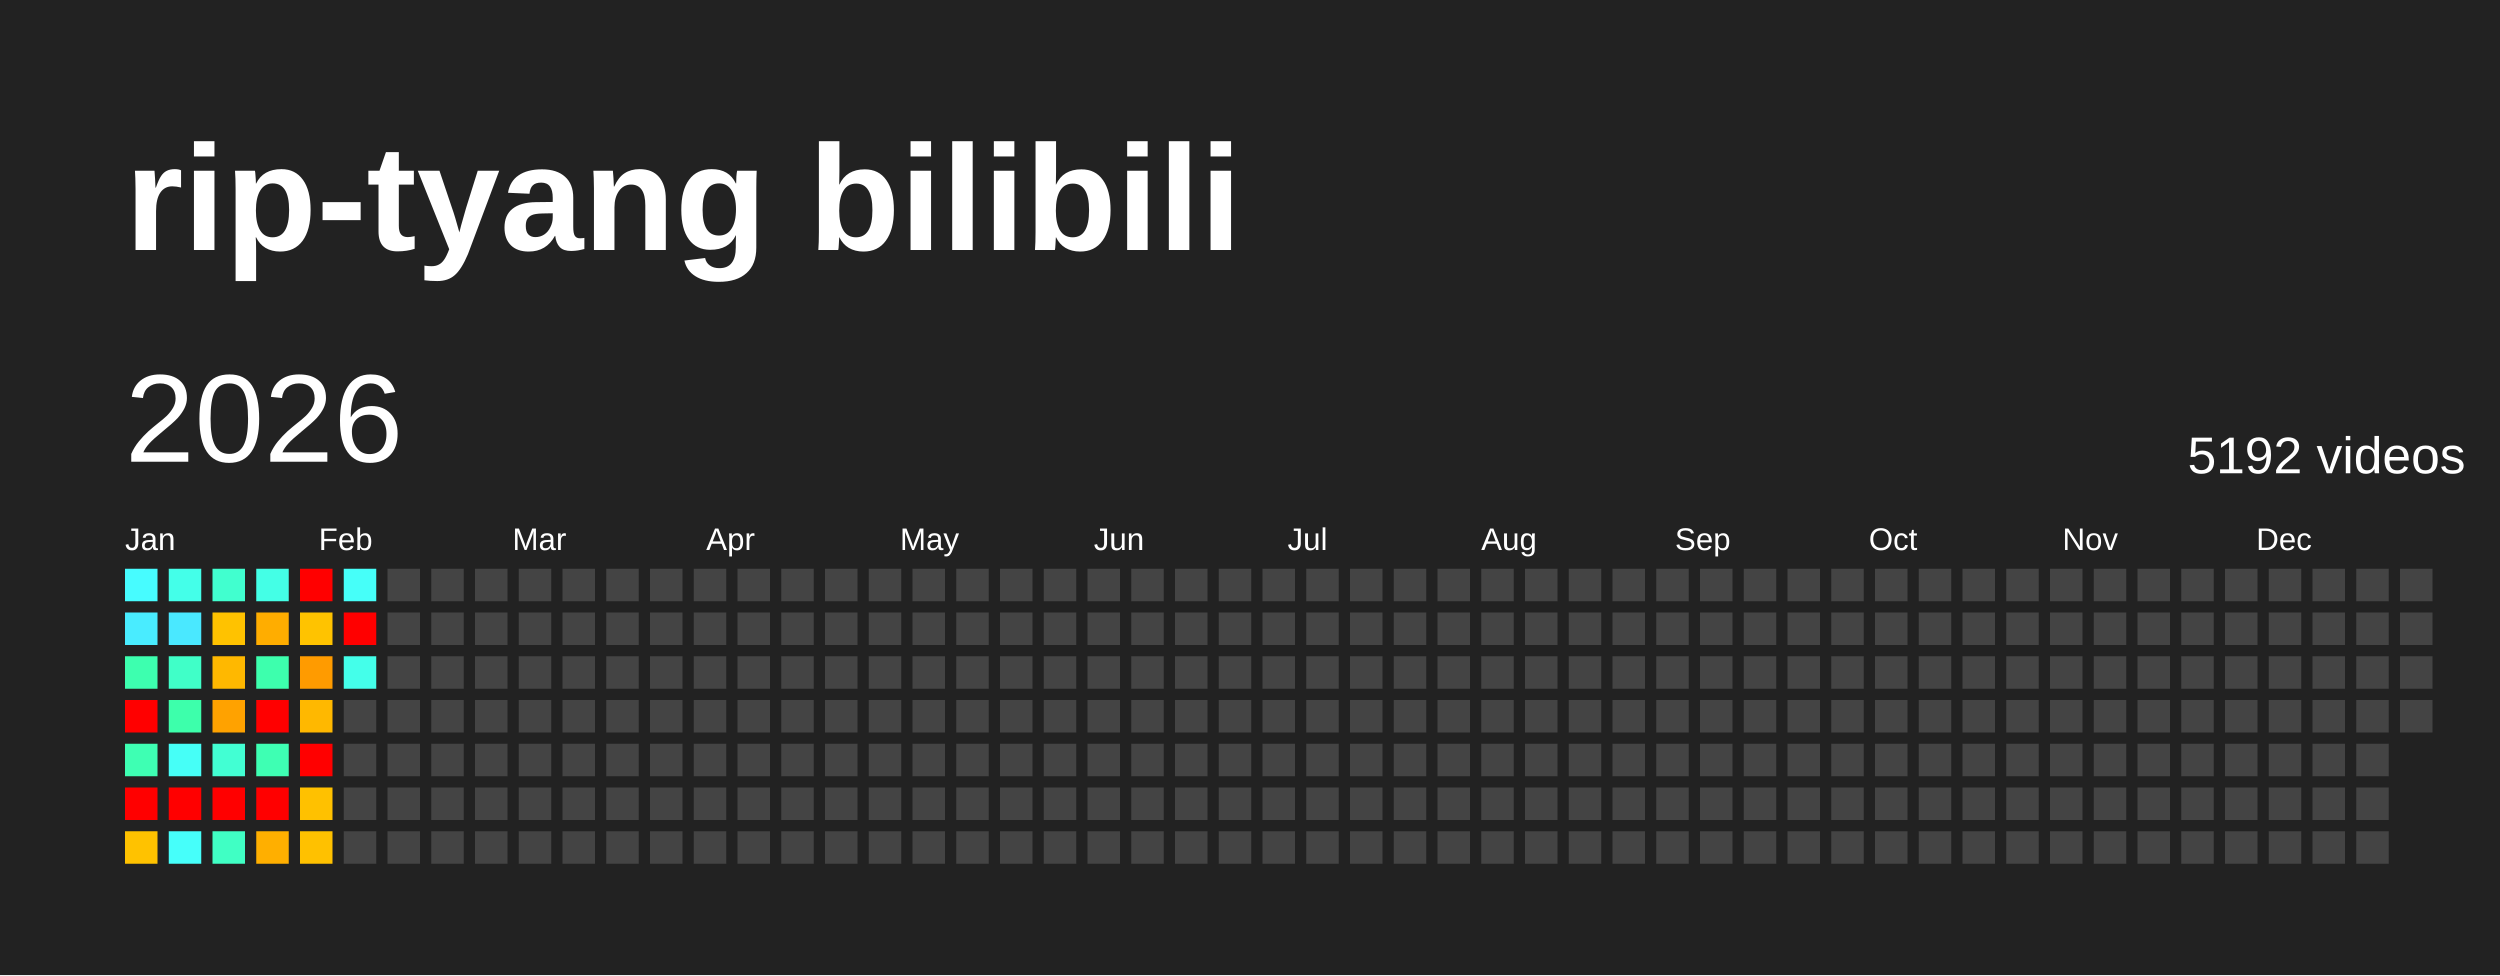
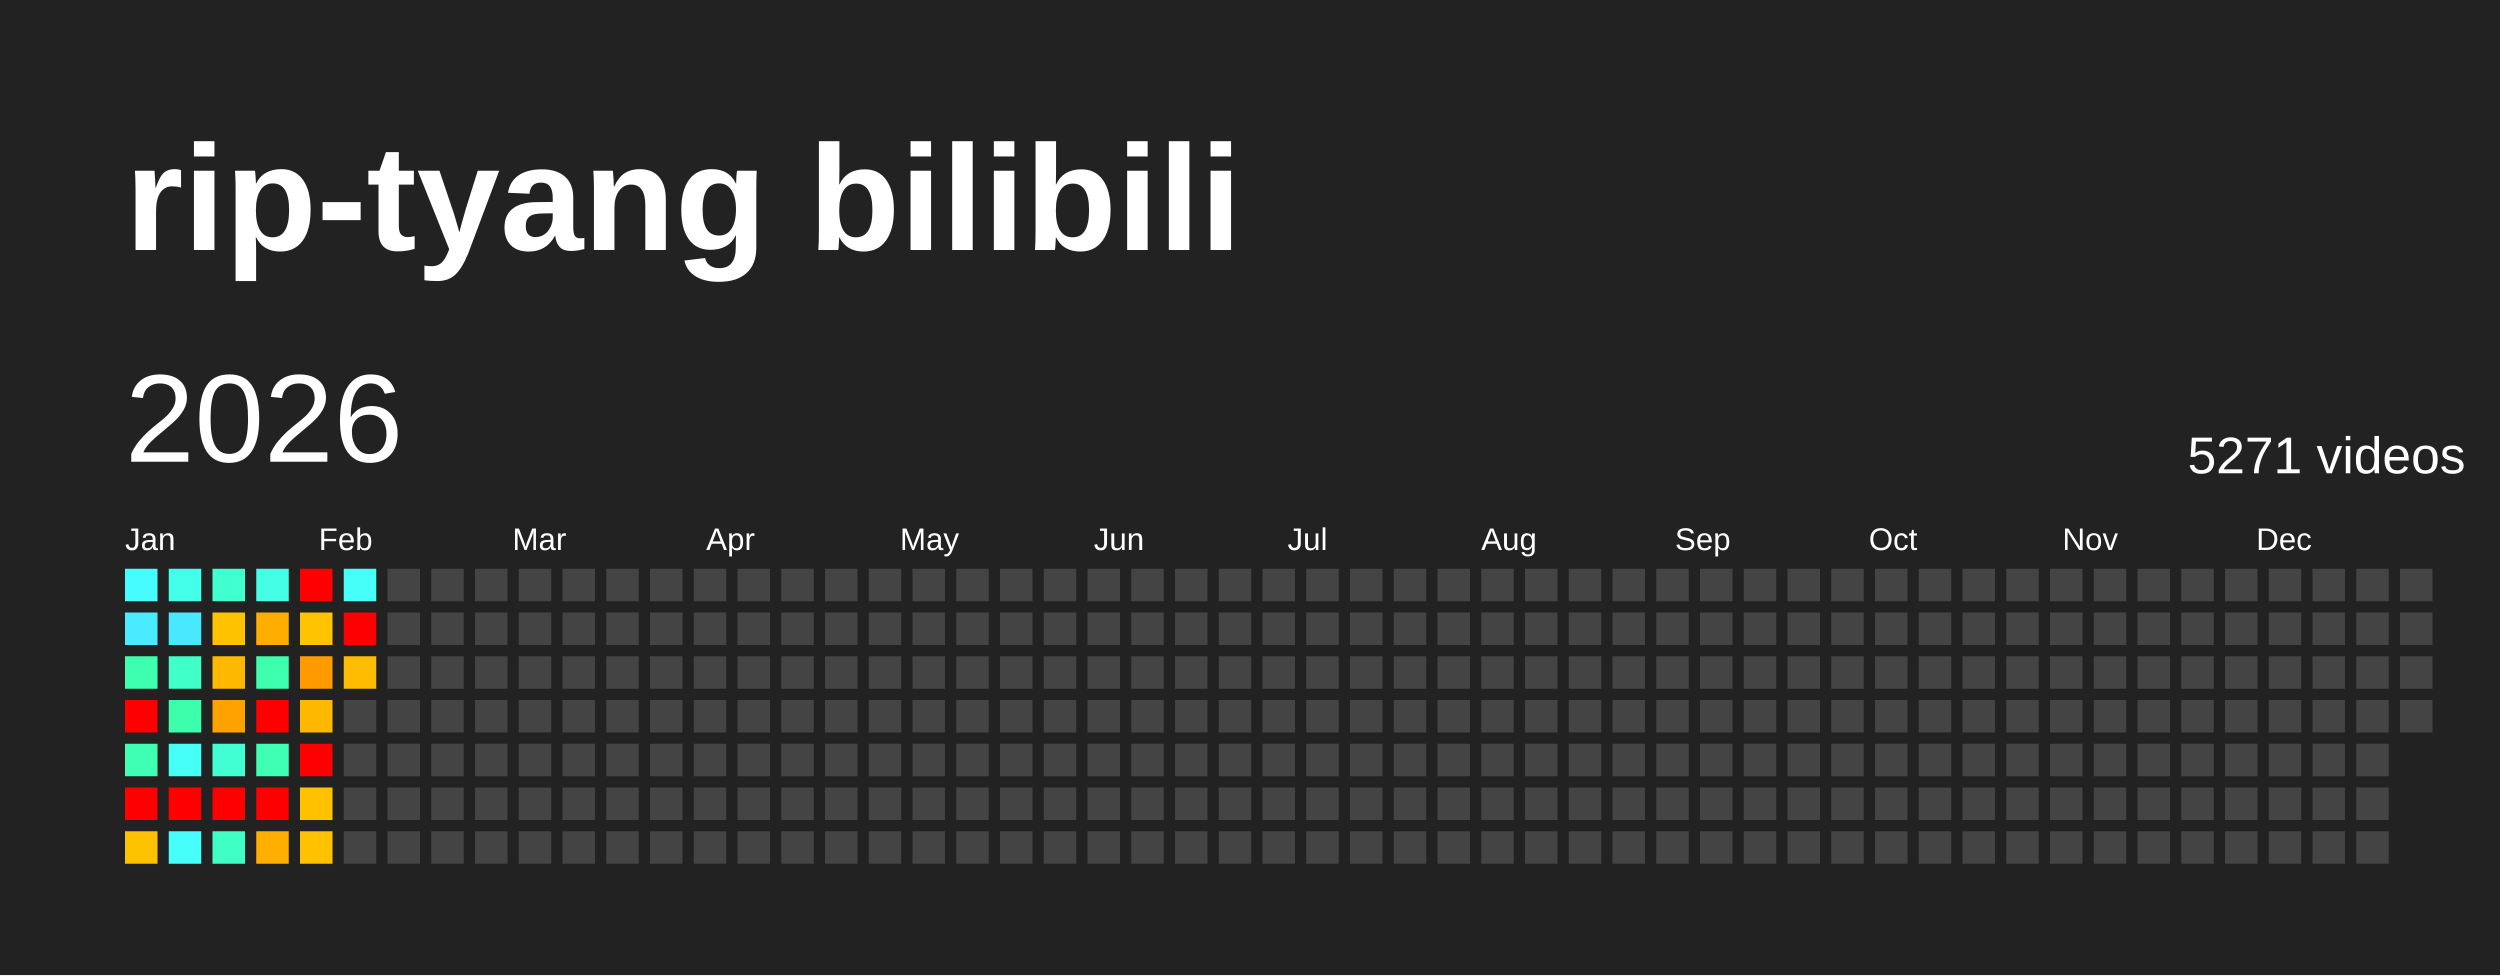
<svg xmlns="http://www.w3.org/2000/svg" baseProfile="full" height="78mm" version="1.1" viewBox="0,0,200,78" width="200mm">
  <defs />
  <rect fill="#222222" height="78" width="200" x="0" y="0" />
  <text fill="#FFFFFF" style="font-size:12px; font-family:Arial; font-weight:bold;" x="10" y="20">rip-tyang bilibili</text>
  <text dominant-baseline="hanging" fill="#FFFFFF" style="font-size:10.0px; font-family:Arial;" x="10" y="30">2026</text>
-   <text dominant-baseline="hanging" fill="#FFFFFF" style="font-size:4.125px; font-family:Arial;" x="175" y="35">5192 videos</text>
+   <text dominant-baseline="hanging" fill="#FFFFFF" style="font-size:4.125px; font-family:Arial;" x="175" y="35">5271 videos</text>
  <text fill="#FFFFFF" style="font-size:2.5px; font-family:Arial" x="10.0" y="44">Jan</text>
  <text fill="#FFFFFF" style="font-size:2.5px; font-family:Arial" x="25.5" y="44">Feb</text>
  <text fill="#FFFFFF" style="font-size:2.5px; font-family:Arial" x="41.0" y="44">Mar</text>
  <text fill="#FFFFFF" style="font-size:2.5px; font-family:Arial" x="56.5" y="44">Apr</text>
  <text fill="#FFFFFF" style="font-size:2.5px; font-family:Arial" x="72.0" y="44">May</text>
  <text fill="#FFFFFF" style="font-size:2.5px; font-family:Arial" x="87.5" y="44">Jun</text>
  <text fill="#FFFFFF" style="font-size:2.5px; font-family:Arial" x="103.0" y="44">Jul</text>
  <text fill="#FFFFFF" style="font-size:2.5px; font-family:Arial" x="118.5" y="44">Aug</text>
  <text fill="#FFFFFF" style="font-size:2.5px; font-family:Arial" x="134.0" y="44">Sep</text>
  <text fill="#FFFFFF" style="font-size:2.5px; font-family:Arial" x="149.5" y="44">Oct</text>
  <text fill="#FFFFFF" style="font-size:2.5px; font-family:Arial" x="165.0" y="44">Nov</text>
  <text fill="#FFFFFF" style="font-size:2.5px; font-family:Arial" x="180.5" y="44">Dec</text>
  <rect fill="#47fcff" height="2.6" width="2.6" x="10.0" y="45.5" />
  <rect fill="#49ecff" height="2.6" width="2.6" x="10.0" y="49.0" />
  <rect fill="#3dffaf" height="2.6" width="2.6" x="10.0" y="52.5" />
  <rect fill="red" height="2.6" width="2.6" x="10.0" y="56.0" />
  <rect fill="#3effb3" height="2.6" width="2.6" x="10.0" y="59.5" />
  <rect fill="red" height="2.6" width="2.6" x="10.0" y="63.0" />
  <rect fill="#ffc200" height="2.6" width="2.6" x="10.0" y="66.5" />
  <rect fill="#44ffe9" height="2.6" width="2.6" x="13.5" y="45.5" />
  <rect fill="#4ae8ff" height="2.6" width="2.6" x="13.5" y="49.0" />
  <rect fill="#40ffc8" height="2.6" width="2.6" x="13.5" y="52.5" />
  <rect fill="#3dffab" height="2.6" width="2.6" x="13.5" y="56.0" />
  <rect fill="#46fff7" height="2.6" width="2.6" x="13.5" y="59.5" />
  <rect fill="red" height="2.6" width="2.6" x="13.5" y="63.0" />
  <rect fill="#46fffa" height="2.6" width="2.6" x="13.5" y="66.5" />
  <rect fill="#41ffcf" height="2.6" width="2.6" x="17.0" y="45.5" />
  <rect fill="#ffc200" height="2.6" width="2.6" x="17.0" y="49.0" />
  <rect fill="#ffb800" height="2.6" width="2.6" x="17.0" y="52.5" />
  <rect fill="#ffa200" height="2.6" width="2.6" x="17.0" y="56.0" />
  <rect fill="#42ffd3" height="2.6" width="2.6" x="17.0" y="59.5" />
  <rect fill="red" height="2.6" width="2.6" x="17.0" y="63.0" />
  <rect fill="#40ffc4" height="2.6" width="2.6" x="17.0" y="66.5" />
  <rect fill="#44ffe6" height="2.6" width="2.6" x="20.5" y="45.5" />
  <rect fill="#ffad00" height="2.6" width="2.6" x="20.5" y="49.0" />
  <rect fill="#3dffad" height="2.6" width="2.6" x="20.5" y="52.5" />
  <rect fill="red" height="2.6" width="2.6" x="20.5" y="56.0" />
  <rect fill="#3effb3" height="2.6" width="2.6" x="20.5" y="59.5" />
  <rect fill="red" height="2.6" width="2.6" x="20.5" y="63.0" />
  <rect fill="#ffaf00" height="2.6" width="2.6" x="20.5" y="66.5" />
  <rect fill="red" height="2.6" width="2.6" x="24.0" y="45.5" />
  <rect fill="#ffc300" height="2.6" width="2.6" x="24.0" y="49.0" />
  <rect fill="#ff9b00" height="2.6" width="2.6" x="24.0" y="52.5" />
  <rect fill="#ffb800" height="2.6" width="2.6" x="24.0" y="56.0" />
  <rect fill="red" height="2.6" width="2.6" x="24.0" y="59.5" />
  <rect fill="#ffc100" height="2.6" width="2.6" x="24.0" y="63.0" />
  <rect fill="#ffc100" height="2.6" width="2.6" x="24.0" y="66.5" />
  <rect fill="#46fff9" height="2.6" width="2.6" x="27.5" y="45.5" />
  <rect fill="red" height="2.6" width="2.6" x="27.5" y="49.0" />
-   <rect fill="#44ffea" height="2.6" width="2.6" x="27.5" y="52.5" />
+   <rect fill="#ffbc00" height="2.6" width="2.6" x="27.5" y="52.5" />
  <rect fill="#444444" height="2.6" width="2.6" x="27.5" y="56.0" />
  <rect fill="#444444" height="2.6" width="2.6" x="27.5" y="59.5" />
  <rect fill="#444444" height="2.6" width="2.6" x="27.5" y="63.0" />
  <rect fill="#444444" height="2.6" width="2.6" x="27.5" y="66.5" />
  <rect fill="#444444" height="2.6" width="2.6" x="31.0" y="45.5" />
  <rect fill="#444444" height="2.6" width="2.6" x="31.0" y="49.0" />
  <rect fill="#444444" height="2.6" width="2.6" x="31.0" y="52.5" />
  <rect fill="#444444" height="2.6" width="2.6" x="31.0" y="56.0" />
  <rect fill="#444444" height="2.6" width="2.6" x="31.0" y="59.5" />
  <rect fill="#444444" height="2.6" width="2.6" x="31.0" y="63.0" />
  <rect fill="#444444" height="2.6" width="2.6" x="31.0" y="66.5" />
  <rect fill="#444444" height="2.6" width="2.6" x="34.5" y="45.5" />
  <rect fill="#444444" height="2.6" width="2.6" x="34.5" y="49.0" />
  <rect fill="#444444" height="2.6" width="2.6" x="34.5" y="52.5" />
  <rect fill="#444444" height="2.6" width="2.6" x="34.5" y="56.0" />
  <rect fill="#444444" height="2.6" width="2.6" x="34.5" y="59.5" />
  <rect fill="#444444" height="2.6" width="2.6" x="34.5" y="63.0" />
  <rect fill="#444444" height="2.6" width="2.6" x="34.5" y="66.5" />
  <rect fill="#444444" height="2.6" width="2.6" x="38.0" y="45.5" />
  <rect fill="#444444" height="2.6" width="2.6" x="38.0" y="49.0" />
  <rect fill="#444444" height="2.6" width="2.6" x="38.0" y="52.5" />
  <rect fill="#444444" height="2.6" width="2.6" x="38.0" y="56.0" />
  <rect fill="#444444" height="2.6" width="2.6" x="38.0" y="59.5" />
  <rect fill="#444444" height="2.6" width="2.6" x="38.0" y="63.0" />
  <rect fill="#444444" height="2.6" width="2.6" x="38.0" y="66.5" />
  <rect fill="#444444" height="2.6" width="2.6" x="41.5" y="45.5" />
  <rect fill="#444444" height="2.6" width="2.6" x="41.5" y="49.0" />
  <rect fill="#444444" height="2.6" width="2.6" x="41.5" y="52.5" />
  <rect fill="#444444" height="2.6" width="2.6" x="41.5" y="56.0" />
  <rect fill="#444444" height="2.6" width="2.6" x="41.5" y="59.5" />
  <rect fill="#444444" height="2.6" width="2.6" x="41.5" y="63.0" />
  <rect fill="#444444" height="2.6" width="2.6" x="41.5" y="66.5" />
  <rect fill="#444444" height="2.6" width="2.6" x="45.0" y="45.5" />
  <rect fill="#444444" height="2.6" width="2.6" x="45.0" y="49.0" />
  <rect fill="#444444" height="2.6" width="2.6" x="45.0" y="52.5" />
  <rect fill="#444444" height="2.6" width="2.6" x="45.0" y="56.0" />
  <rect fill="#444444" height="2.6" width="2.6" x="45.0" y="59.5" />
  <rect fill="#444444" height="2.6" width="2.6" x="45.0" y="63.0" />
  <rect fill="#444444" height="2.6" width="2.6" x="45.0" y="66.5" />
  <rect fill="#444444" height="2.6" width="2.6" x="48.5" y="45.5" />
  <rect fill="#444444" height="2.6" width="2.6" x="48.5" y="49.0" />
  <rect fill="#444444" height="2.6" width="2.6" x="48.5" y="52.5" />
  <rect fill="#444444" height="2.6" width="2.6" x="48.5" y="56.0" />
  <rect fill="#444444" height="2.6" width="2.6" x="48.5" y="59.5" />
  <rect fill="#444444" height="2.6" width="2.6" x="48.5" y="63.0" />
  <rect fill="#444444" height="2.6" width="2.6" x="48.5" y="66.5" />
  <rect fill="#444444" height="2.6" width="2.6" x="52.0" y="45.5" />
  <rect fill="#444444" height="2.6" width="2.6" x="52.0" y="49.0" />
  <rect fill="#444444" height="2.6" width="2.6" x="52.0" y="52.5" />
  <rect fill="#444444" height="2.6" width="2.6" x="52.0" y="56.0" />
  <rect fill="#444444" height="2.6" width="2.6" x="52.0" y="59.5" />
  <rect fill="#444444" height="2.6" width="2.6" x="52.0" y="63.0" />
  <rect fill="#444444" height="2.6" width="2.6" x="52.0" y="66.5" />
  <rect fill="#444444" height="2.6" width="2.6" x="55.5" y="45.5" />
  <rect fill="#444444" height="2.6" width="2.6" x="55.5" y="49.0" />
  <rect fill="#444444" height="2.6" width="2.6" x="55.5" y="52.5" />
  <rect fill="#444444" height="2.6" width="2.6" x="55.5" y="56.0" />
  <rect fill="#444444" height="2.6" width="2.6" x="55.5" y="59.5" />
  <rect fill="#444444" height="2.6" width="2.6" x="55.5" y="63.0" />
  <rect fill="#444444" height="2.6" width="2.6" x="55.5" y="66.5" />
  <rect fill="#444444" height="2.6" width="2.6" x="59.0" y="45.5" />
  <rect fill="#444444" height="2.6" width="2.6" x="59.0" y="49.0" />
  <rect fill="#444444" height="2.6" width="2.6" x="59.0" y="52.5" />
  <rect fill="#444444" height="2.6" width="2.6" x="59.0" y="56.0" />
  <rect fill="#444444" height="2.6" width="2.6" x="59.0" y="59.5" />
  <rect fill="#444444" height="2.6" width="2.6" x="59.0" y="63.0" />
  <rect fill="#444444" height="2.6" width="2.6" x="59.0" y="66.5" />
  <rect fill="#444444" height="2.6" width="2.6" x="62.5" y="45.5" />
  <rect fill="#444444" height="2.6" width="2.6" x="62.5" y="49.0" />
  <rect fill="#444444" height="2.6" width="2.6" x="62.5" y="52.5" />
  <rect fill="#444444" height="2.6" width="2.6" x="62.5" y="56.0" />
  <rect fill="#444444" height="2.6" width="2.6" x="62.5" y="59.5" />
  <rect fill="#444444" height="2.6" width="2.6" x="62.5" y="63.0" />
  <rect fill="#444444" height="2.6" width="2.6" x="62.5" y="66.5" />
  <rect fill="#444444" height="2.6" width="2.6" x="66.0" y="45.5" />
  <rect fill="#444444" height="2.6" width="2.6" x="66.0" y="49.0" />
  <rect fill="#444444" height="2.6" width="2.6" x="66.0" y="52.5" />
  <rect fill="#444444" height="2.6" width="2.6" x="66.0" y="56.0" />
  <rect fill="#444444" height="2.6" width="2.6" x="66.0" y="59.5" />
  <rect fill="#444444" height="2.6" width="2.6" x="66.0" y="63.0" />
  <rect fill="#444444" height="2.6" width="2.6" x="66.0" y="66.5" />
  <rect fill="#444444" height="2.6" width="2.6" x="69.5" y="45.5" />
  <rect fill="#444444" height="2.6" width="2.6" x="69.5" y="49.0" />
  <rect fill="#444444" height="2.6" width="2.6" x="69.5" y="52.5" />
  <rect fill="#444444" height="2.6" width="2.6" x="69.5" y="56.0" />
  <rect fill="#444444" height="2.6" width="2.6" x="69.5" y="59.5" />
  <rect fill="#444444" height="2.6" width="2.6" x="69.5" y="63.0" />
  <rect fill="#444444" height="2.6" width="2.6" x="69.5" y="66.5" />
  <rect fill="#444444" height="2.6" width="2.6" x="73.0" y="45.5" />
  <rect fill="#444444" height="2.6" width="2.6" x="73.0" y="49.0" />
  <rect fill="#444444" height="2.6" width="2.6" x="73.0" y="52.5" />
  <rect fill="#444444" height="2.6" width="2.6" x="73.0" y="56.0" />
  <rect fill="#444444" height="2.6" width="2.6" x="73.0" y="59.5" />
  <rect fill="#444444" height="2.6" width="2.6" x="73.0" y="63.0" />
  <rect fill="#444444" height="2.6" width="2.6" x="73.0" y="66.5" />
  <rect fill="#444444" height="2.6" width="2.6" x="76.5" y="45.5" />
  <rect fill="#444444" height="2.6" width="2.6" x="76.5" y="49.0" />
  <rect fill="#444444" height="2.6" width="2.6" x="76.5" y="52.5" />
  <rect fill="#444444" height="2.6" width="2.6" x="76.5" y="56.0" />
  <rect fill="#444444" height="2.6" width="2.6" x="76.5" y="59.5" />
  <rect fill="#444444" height="2.6" width="2.6" x="76.5" y="63.0" />
  <rect fill="#444444" height="2.6" width="2.6" x="76.5" y="66.5" />
  <rect fill="#444444" height="2.6" width="2.6" x="80.0" y="45.5" />
  <rect fill="#444444" height="2.6" width="2.6" x="80.0" y="49.0" />
  <rect fill="#444444" height="2.6" width="2.6" x="80.0" y="52.5" />
  <rect fill="#444444" height="2.6" width="2.6" x="80.0" y="56.0" />
  <rect fill="#444444" height="2.6" width="2.6" x="80.0" y="59.5" />
  <rect fill="#444444" height="2.6" width="2.6" x="80.0" y="63.0" />
  <rect fill="#444444" height="2.6" width="2.6" x="80.0" y="66.5" />
  <rect fill="#444444" height="2.6" width="2.6" x="83.5" y="45.5" />
  <rect fill="#444444" height="2.6" width="2.6" x="83.5" y="49.0" />
  <rect fill="#444444" height="2.6" width="2.6" x="83.5" y="52.5" />
  <rect fill="#444444" height="2.6" width="2.6" x="83.5" y="56.0" />
  <rect fill="#444444" height="2.6" width="2.6" x="83.5" y="59.5" />
  <rect fill="#444444" height="2.6" width="2.6" x="83.5" y="63.0" />
  <rect fill="#444444" height="2.6" width="2.6" x="83.5" y="66.5" />
  <rect fill="#444444" height="2.6" width="2.6" x="87.0" y="45.5" />
  <rect fill="#444444" height="2.6" width="2.6" x="87.0" y="49.0" />
  <rect fill="#444444" height="2.6" width="2.6" x="87.0" y="52.5" />
  <rect fill="#444444" height="2.6" width="2.6" x="87.0" y="56.0" />
  <rect fill="#444444" height="2.6" width="2.6" x="87.0" y="59.5" />
  <rect fill="#444444" height="2.6" width="2.6" x="87.0" y="63.0" />
  <rect fill="#444444" height="2.6" width="2.6" x="87.0" y="66.5" />
  <rect fill="#444444" height="2.6" width="2.6" x="90.5" y="45.5" />
  <rect fill="#444444" height="2.6" width="2.6" x="90.5" y="49.0" />
  <rect fill="#444444" height="2.6" width="2.6" x="90.5" y="52.5" />
  <rect fill="#444444" height="2.6" width="2.6" x="90.5" y="56.0" />
  <rect fill="#444444" height="2.6" width="2.6" x="90.5" y="59.5" />
  <rect fill="#444444" height="2.6" width="2.6" x="90.5" y="63.0" />
  <rect fill="#444444" height="2.6" width="2.6" x="90.5" y="66.5" />
  <rect fill="#444444" height="2.6" width="2.6" x="94.0" y="45.5" />
  <rect fill="#444444" height="2.6" width="2.6" x="94.0" y="49.0" />
  <rect fill="#444444" height="2.6" width="2.6" x="94.0" y="52.5" />
  <rect fill="#444444" height="2.6" width="2.6" x="94.0" y="56.0" />
  <rect fill="#444444" height="2.6" width="2.6" x="94.0" y="59.5" />
  <rect fill="#444444" height="2.6" width="2.6" x="94.0" y="63.0" />
  <rect fill="#444444" height="2.6" width="2.6" x="94.0" y="66.5" />
  <rect fill="#444444" height="2.6" width="2.6" x="97.5" y="45.5" />
  <rect fill="#444444" height="2.6" width="2.6" x="97.5" y="49.0" />
  <rect fill="#444444" height="2.6" width="2.6" x="97.5" y="52.5" />
  <rect fill="#444444" height="2.6" width="2.6" x="97.5" y="56.0" />
  <rect fill="#444444" height="2.6" width="2.6" x="97.5" y="59.5" />
  <rect fill="#444444" height="2.6" width="2.6" x="97.5" y="63.0" />
  <rect fill="#444444" height="2.6" width="2.6" x="97.5" y="66.5" />
  <rect fill="#444444" height="2.6" width="2.6" x="101.0" y="45.5" />
  <rect fill="#444444" height="2.6" width="2.6" x="101.0" y="49.0" />
  <rect fill="#444444" height="2.6" width="2.6" x="101.0" y="52.5" />
  <rect fill="#444444" height="2.6" width="2.6" x="101.0" y="56.0" />
  <rect fill="#444444" height="2.6" width="2.6" x="101.0" y="59.5" />
  <rect fill="#444444" height="2.6" width="2.6" x="101.0" y="63.0" />
  <rect fill="#444444" height="2.6" width="2.6" x="101.0" y="66.5" />
  <rect fill="#444444" height="2.6" width="2.6" x="104.5" y="45.5" />
  <rect fill="#444444" height="2.6" width="2.6" x="104.5" y="49.0" />
  <rect fill="#444444" height="2.6" width="2.6" x="104.5" y="52.5" />
  <rect fill="#444444" height="2.6" width="2.6" x="104.5" y="56.0" />
  <rect fill="#444444" height="2.6" width="2.6" x="104.5" y="59.5" />
  <rect fill="#444444" height="2.6" width="2.6" x="104.5" y="63.0" />
  <rect fill="#444444" height="2.6" width="2.6" x="104.5" y="66.5" />
  <rect fill="#444444" height="2.6" width="2.6" x="108.0" y="45.5" />
  <rect fill="#444444" height="2.6" width="2.6" x="108.0" y="49.0" />
  <rect fill="#444444" height="2.6" width="2.6" x="108.0" y="52.5" />
  <rect fill="#444444" height="2.6" width="2.6" x="108.0" y="56.0" />
  <rect fill="#444444" height="2.6" width="2.6" x="108.0" y="59.5" />
  <rect fill="#444444" height="2.6" width="2.6" x="108.0" y="63.0" />
  <rect fill="#444444" height="2.6" width="2.6" x="108.0" y="66.5" />
  <rect fill="#444444" height="2.6" width="2.6" x="111.5" y="45.5" />
  <rect fill="#444444" height="2.6" width="2.6" x="111.5" y="49.0" />
  <rect fill="#444444" height="2.6" width="2.6" x="111.5" y="52.5" />
  <rect fill="#444444" height="2.6" width="2.6" x="111.5" y="56.0" />
  <rect fill="#444444" height="2.6" width="2.6" x="111.5" y="59.5" />
  <rect fill="#444444" height="2.6" width="2.6" x="111.5" y="63.0" />
  <rect fill="#444444" height="2.6" width="2.6" x="111.5" y="66.5" />
  <rect fill="#444444" height="2.6" width="2.6" x="115.0" y="45.5" />
  <rect fill="#444444" height="2.6" width="2.6" x="115.0" y="49.0" />
  <rect fill="#444444" height="2.6" width="2.6" x="115.0" y="52.5" />
  <rect fill="#444444" height="2.6" width="2.6" x="115.0" y="56.0" />
  <rect fill="#444444" height="2.6" width="2.6" x="115.0" y="59.5" />
  <rect fill="#444444" height="2.6" width="2.6" x="115.0" y="63.0" />
  <rect fill="#444444" height="2.6" width="2.6" x="115.0" y="66.5" />
  <rect fill="#444444" height="2.6" width="2.6" x="118.5" y="45.5" />
  <rect fill="#444444" height="2.6" width="2.6" x="118.5" y="49.0" />
  <rect fill="#444444" height="2.6" width="2.6" x="118.5" y="52.5" />
  <rect fill="#444444" height="2.6" width="2.6" x="118.5" y="56.0" />
  <rect fill="#444444" height="2.6" width="2.6" x="118.5" y="59.5" />
  <rect fill="#444444" height="2.6" width="2.6" x="118.5" y="63.0" />
  <rect fill="#444444" height="2.6" width="2.6" x="118.5" y="66.5" />
  <rect fill="#444444" height="2.6" width="2.6" x="122.0" y="45.5" />
  <rect fill="#444444" height="2.6" width="2.6" x="122.0" y="49.0" />
  <rect fill="#444444" height="2.6" width="2.6" x="122.0" y="52.5" />
  <rect fill="#444444" height="2.6" width="2.6" x="122.0" y="56.0" />
  <rect fill="#444444" height="2.6" width="2.6" x="122.0" y="59.5" />
  <rect fill="#444444" height="2.6" width="2.6" x="122.0" y="63.0" />
  <rect fill="#444444" height="2.6" width="2.6" x="122.0" y="66.5" />
  <rect fill="#444444" height="2.6" width="2.6" x="125.5" y="45.5" />
  <rect fill="#444444" height="2.6" width="2.6" x="125.5" y="49.0" />
  <rect fill="#444444" height="2.6" width="2.6" x="125.5" y="52.5" />
  <rect fill="#444444" height="2.6" width="2.6" x="125.5" y="56.0" />
  <rect fill="#444444" height="2.6" width="2.6" x="125.5" y="59.5" />
  <rect fill="#444444" height="2.6" width="2.6" x="125.5" y="63.0" />
  <rect fill="#444444" height="2.6" width="2.6" x="125.5" y="66.5" />
  <rect fill="#444444" height="2.6" width="2.6" x="129.0" y="45.5" />
  <rect fill="#444444" height="2.6" width="2.6" x="129.0" y="49.0" />
  <rect fill="#444444" height="2.6" width="2.6" x="129.0" y="52.5" />
  <rect fill="#444444" height="2.6" width="2.6" x="129.0" y="56.0" />
  <rect fill="#444444" height="2.6" width="2.6" x="129.0" y="59.5" />
  <rect fill="#444444" height="2.6" width="2.6" x="129.0" y="63.0" />
  <rect fill="#444444" height="2.6" width="2.6" x="129.0" y="66.5" />
  <rect fill="#444444" height="2.6" width="2.6" x="132.5" y="45.5" />
  <rect fill="#444444" height="2.6" width="2.6" x="132.5" y="49.0" />
  <rect fill="#444444" height="2.6" width="2.6" x="132.5" y="52.5" />
  <rect fill="#444444" height="2.6" width="2.6" x="132.5" y="56.0" />
  <rect fill="#444444" height="2.6" width="2.6" x="132.5" y="59.5" />
  <rect fill="#444444" height="2.6" width="2.6" x="132.5" y="63.0" />
  <rect fill="#444444" height="2.6" width="2.6" x="132.5" y="66.5" />
  <rect fill="#444444" height="2.6" width="2.6" x="136.0" y="45.5" />
  <rect fill="#444444" height="2.6" width="2.6" x="136.0" y="49.0" />
  <rect fill="#444444" height="2.6" width="2.6" x="136.0" y="52.5" />
  <rect fill="#444444" height="2.6" width="2.6" x="136.0" y="56.0" />
  <rect fill="#444444" height="2.6" width="2.6" x="136.0" y="59.5" />
  <rect fill="#444444" height="2.6" width="2.6" x="136.0" y="63.0" />
  <rect fill="#444444" height="2.6" width="2.6" x="136.0" y="66.5" />
  <rect fill="#444444" height="2.6" width="2.6" x="139.5" y="45.5" />
  <rect fill="#444444" height="2.6" width="2.6" x="139.5" y="49.0" />
  <rect fill="#444444" height="2.6" width="2.6" x="139.5" y="52.5" />
  <rect fill="#444444" height="2.6" width="2.6" x="139.5" y="56.0" />
  <rect fill="#444444" height="2.6" width="2.6" x="139.5" y="59.5" />
  <rect fill="#444444" height="2.6" width="2.6" x="139.5" y="63.0" />
  <rect fill="#444444" height="2.6" width="2.6" x="139.5" y="66.5" />
  <rect fill="#444444" height="2.6" width="2.6" x="143.0" y="45.5" />
  <rect fill="#444444" height="2.6" width="2.6" x="143.0" y="49.0" />
  <rect fill="#444444" height="2.6" width="2.6" x="143.0" y="52.5" />
  <rect fill="#444444" height="2.6" width="2.6" x="143.0" y="56.0" />
  <rect fill="#444444" height="2.6" width="2.6" x="143.0" y="59.5" />
  <rect fill="#444444" height="2.6" width="2.6" x="143.0" y="63.0" />
  <rect fill="#444444" height="2.6" width="2.6" x="143.0" y="66.5" />
  <rect fill="#444444" height="2.6" width="2.6" x="146.5" y="45.5" />
  <rect fill="#444444" height="2.6" width="2.6" x="146.5" y="49.0" />
  <rect fill="#444444" height="2.6" width="2.6" x="146.5" y="52.5" />
  <rect fill="#444444" height="2.6" width="2.6" x="146.5" y="56.0" />
  <rect fill="#444444" height="2.6" width="2.6" x="146.5" y="59.5" />
  <rect fill="#444444" height="2.6" width="2.6" x="146.5" y="63.0" />
  <rect fill="#444444" height="2.6" width="2.6" x="146.5" y="66.5" />
  <rect fill="#444444" height="2.6" width="2.6" x="150.0" y="45.5" />
  <rect fill="#444444" height="2.6" width="2.6" x="150.0" y="49.0" />
  <rect fill="#444444" height="2.6" width="2.6" x="150.0" y="52.5" />
  <rect fill="#444444" height="2.6" width="2.6" x="150.0" y="56.0" />
  <rect fill="#444444" height="2.6" width="2.6" x="150.0" y="59.5" />
  <rect fill="#444444" height="2.6" width="2.6" x="150.0" y="63.0" />
  <rect fill="#444444" height="2.6" width="2.6" x="150.0" y="66.5" />
  <rect fill="#444444" height="2.6" width="2.6" x="153.5" y="45.5" />
  <rect fill="#444444" height="2.6" width="2.6" x="153.5" y="49.0" />
  <rect fill="#444444" height="2.6" width="2.6" x="153.5" y="52.5" />
  <rect fill="#444444" height="2.6" width="2.6" x="153.5" y="56.0" />
  <rect fill="#444444" height="2.6" width="2.6" x="153.5" y="59.5" />
  <rect fill="#444444" height="2.6" width="2.6" x="153.5" y="63.0" />
  <rect fill="#444444" height="2.6" width="2.6" x="153.5" y="66.5" />
  <rect fill="#444444" height="2.6" width="2.6" x="157.0" y="45.5" />
  <rect fill="#444444" height="2.6" width="2.6" x="157.0" y="49.0" />
  <rect fill="#444444" height="2.6" width="2.6" x="157.0" y="52.5" />
  <rect fill="#444444" height="2.6" width="2.6" x="157.0" y="56.0" />
  <rect fill="#444444" height="2.6" width="2.6" x="157.0" y="59.5" />
  <rect fill="#444444" height="2.6" width="2.6" x="157.0" y="63.0" />
  <rect fill="#444444" height="2.6" width="2.6" x="157.0" y="66.5" />
  <rect fill="#444444" height="2.6" width="2.6" x="160.5" y="45.5" />
  <rect fill="#444444" height="2.6" width="2.6" x="160.5" y="49.0" />
  <rect fill="#444444" height="2.6" width="2.6" x="160.5" y="52.5" />
  <rect fill="#444444" height="2.6" width="2.6" x="160.5" y="56.0" />
  <rect fill="#444444" height="2.6" width="2.6" x="160.5" y="59.5" />
  <rect fill="#444444" height="2.6" width="2.6" x="160.5" y="63.0" />
  <rect fill="#444444" height="2.6" width="2.6" x="160.5" y="66.5" />
  <rect fill="#444444" height="2.6" width="2.6" x="164.0" y="45.5" />
  <rect fill="#444444" height="2.6" width="2.6" x="164.0" y="49.0" />
  <rect fill="#444444" height="2.6" width="2.6" x="164.0" y="52.5" />
  <rect fill="#444444" height="2.6" width="2.6" x="164.0" y="56.0" />
  <rect fill="#444444" height="2.6" width="2.6" x="164.0" y="59.5" />
  <rect fill="#444444" height="2.6" width="2.6" x="164.0" y="63.0" />
  <rect fill="#444444" height="2.6" width="2.6" x="164.0" y="66.5" />
  <rect fill="#444444" height="2.6" width="2.6" x="167.5" y="45.5" />
  <rect fill="#444444" height="2.6" width="2.6" x="167.5" y="49.0" />
  <rect fill="#444444" height="2.6" width="2.6" x="167.5" y="52.5" />
  <rect fill="#444444" height="2.6" width="2.6" x="167.5" y="56.0" />
  <rect fill="#444444" height="2.6" width="2.6" x="167.5" y="59.5" />
  <rect fill="#444444" height="2.6" width="2.6" x="167.5" y="63.0" />
  <rect fill="#444444" height="2.6" width="2.6" x="167.5" y="66.5" />
  <rect fill="#444444" height="2.6" width="2.6" x="171.0" y="45.5" />
  <rect fill="#444444" height="2.6" width="2.6" x="171.0" y="49.0" />
  <rect fill="#444444" height="2.6" width="2.6" x="171.0" y="52.5" />
  <rect fill="#444444" height="2.6" width="2.6" x="171.0" y="56.0" />
  <rect fill="#444444" height="2.6" width="2.6" x="171.0" y="59.5" />
  <rect fill="#444444" height="2.6" width="2.6" x="171.0" y="63.0" />
  <rect fill="#444444" height="2.6" width="2.6" x="171.0" y="66.5" />
  <rect fill="#444444" height="2.6" width="2.6" x="174.5" y="45.5" />
  <rect fill="#444444" height="2.6" width="2.6" x="174.5" y="49.0" />
  <rect fill="#444444" height="2.6" width="2.6" x="174.5" y="52.5" />
  <rect fill="#444444" height="2.6" width="2.6" x="174.5" y="56.0" />
  <rect fill="#444444" height="2.6" width="2.6" x="174.5" y="59.5" />
  <rect fill="#444444" height="2.6" width="2.6" x="174.5" y="63.0" />
  <rect fill="#444444" height="2.6" width="2.6" x="174.5" y="66.5" />
  <rect fill="#444444" height="2.6" width="2.6" x="178.0" y="45.5" />
  <rect fill="#444444" height="2.6" width="2.6" x="178.0" y="49.0" />
  <rect fill="#444444" height="2.6" width="2.6" x="178.0" y="52.5" />
  <rect fill="#444444" height="2.6" width="2.6" x="178.0" y="56.0" />
  <rect fill="#444444" height="2.6" width="2.6" x="178.0" y="59.5" />
  <rect fill="#444444" height="2.6" width="2.6" x="178.0" y="63.0" />
  <rect fill="#444444" height="2.6" width="2.6" x="178.0" y="66.5" />
  <rect fill="#444444" height="2.6" width="2.6" x="181.5" y="45.5" />
  <rect fill="#444444" height="2.6" width="2.6" x="181.5" y="49.0" />
  <rect fill="#444444" height="2.6" width="2.6" x="181.5" y="52.5" />
  <rect fill="#444444" height="2.6" width="2.6" x="181.5" y="56.0" />
  <rect fill="#444444" height="2.6" width="2.6" x="181.5" y="59.5" />
  <rect fill="#444444" height="2.6" width="2.6" x="181.5" y="63.0" />
  <rect fill="#444444" height="2.6" width="2.6" x="181.5" y="66.5" />
  <rect fill="#444444" height="2.6" width="2.6" x="185.0" y="45.5" />
  <rect fill="#444444" height="2.6" width="2.6" x="185.0" y="49.0" />
  <rect fill="#444444" height="2.6" width="2.6" x="185.0" y="52.5" />
  <rect fill="#444444" height="2.6" width="2.6" x="185.0" y="56.0" />
  <rect fill="#444444" height="2.6" width="2.6" x="185.0" y="59.5" />
  <rect fill="#444444" height="2.6" width="2.6" x="185.0" y="63.0" />
  <rect fill="#444444" height="2.6" width="2.6" x="185.0" y="66.5" />
  <rect fill="#444444" height="2.6" width="2.6" x="188.5" y="45.5" />
  <rect fill="#444444" height="2.6" width="2.6" x="188.5" y="49.0" />
  <rect fill="#444444" height="2.6" width="2.6" x="188.5" y="52.5" />
  <rect fill="#444444" height="2.6" width="2.6" x="188.5" y="56.0" />
  <rect fill="#444444" height="2.6" width="2.6" x="188.5" y="59.5" />
  <rect fill="#444444" height="2.6" width="2.6" x="188.5" y="63.0" />
  <rect fill="#444444" height="2.6" width="2.6" x="188.5" y="66.5" />
  <rect fill="#444444" height="2.6" width="2.6" x="192.0" y="45.5" />
  <rect fill="#444444" height="2.6" width="2.6" x="192.0" y="49.0" />
  <rect fill="#444444" height="2.6" width="2.6" x="192.0" y="52.5" />
  <rect fill="#444444" height="2.6" width="2.6" x="192.0" y="56.0" />
</svg>
